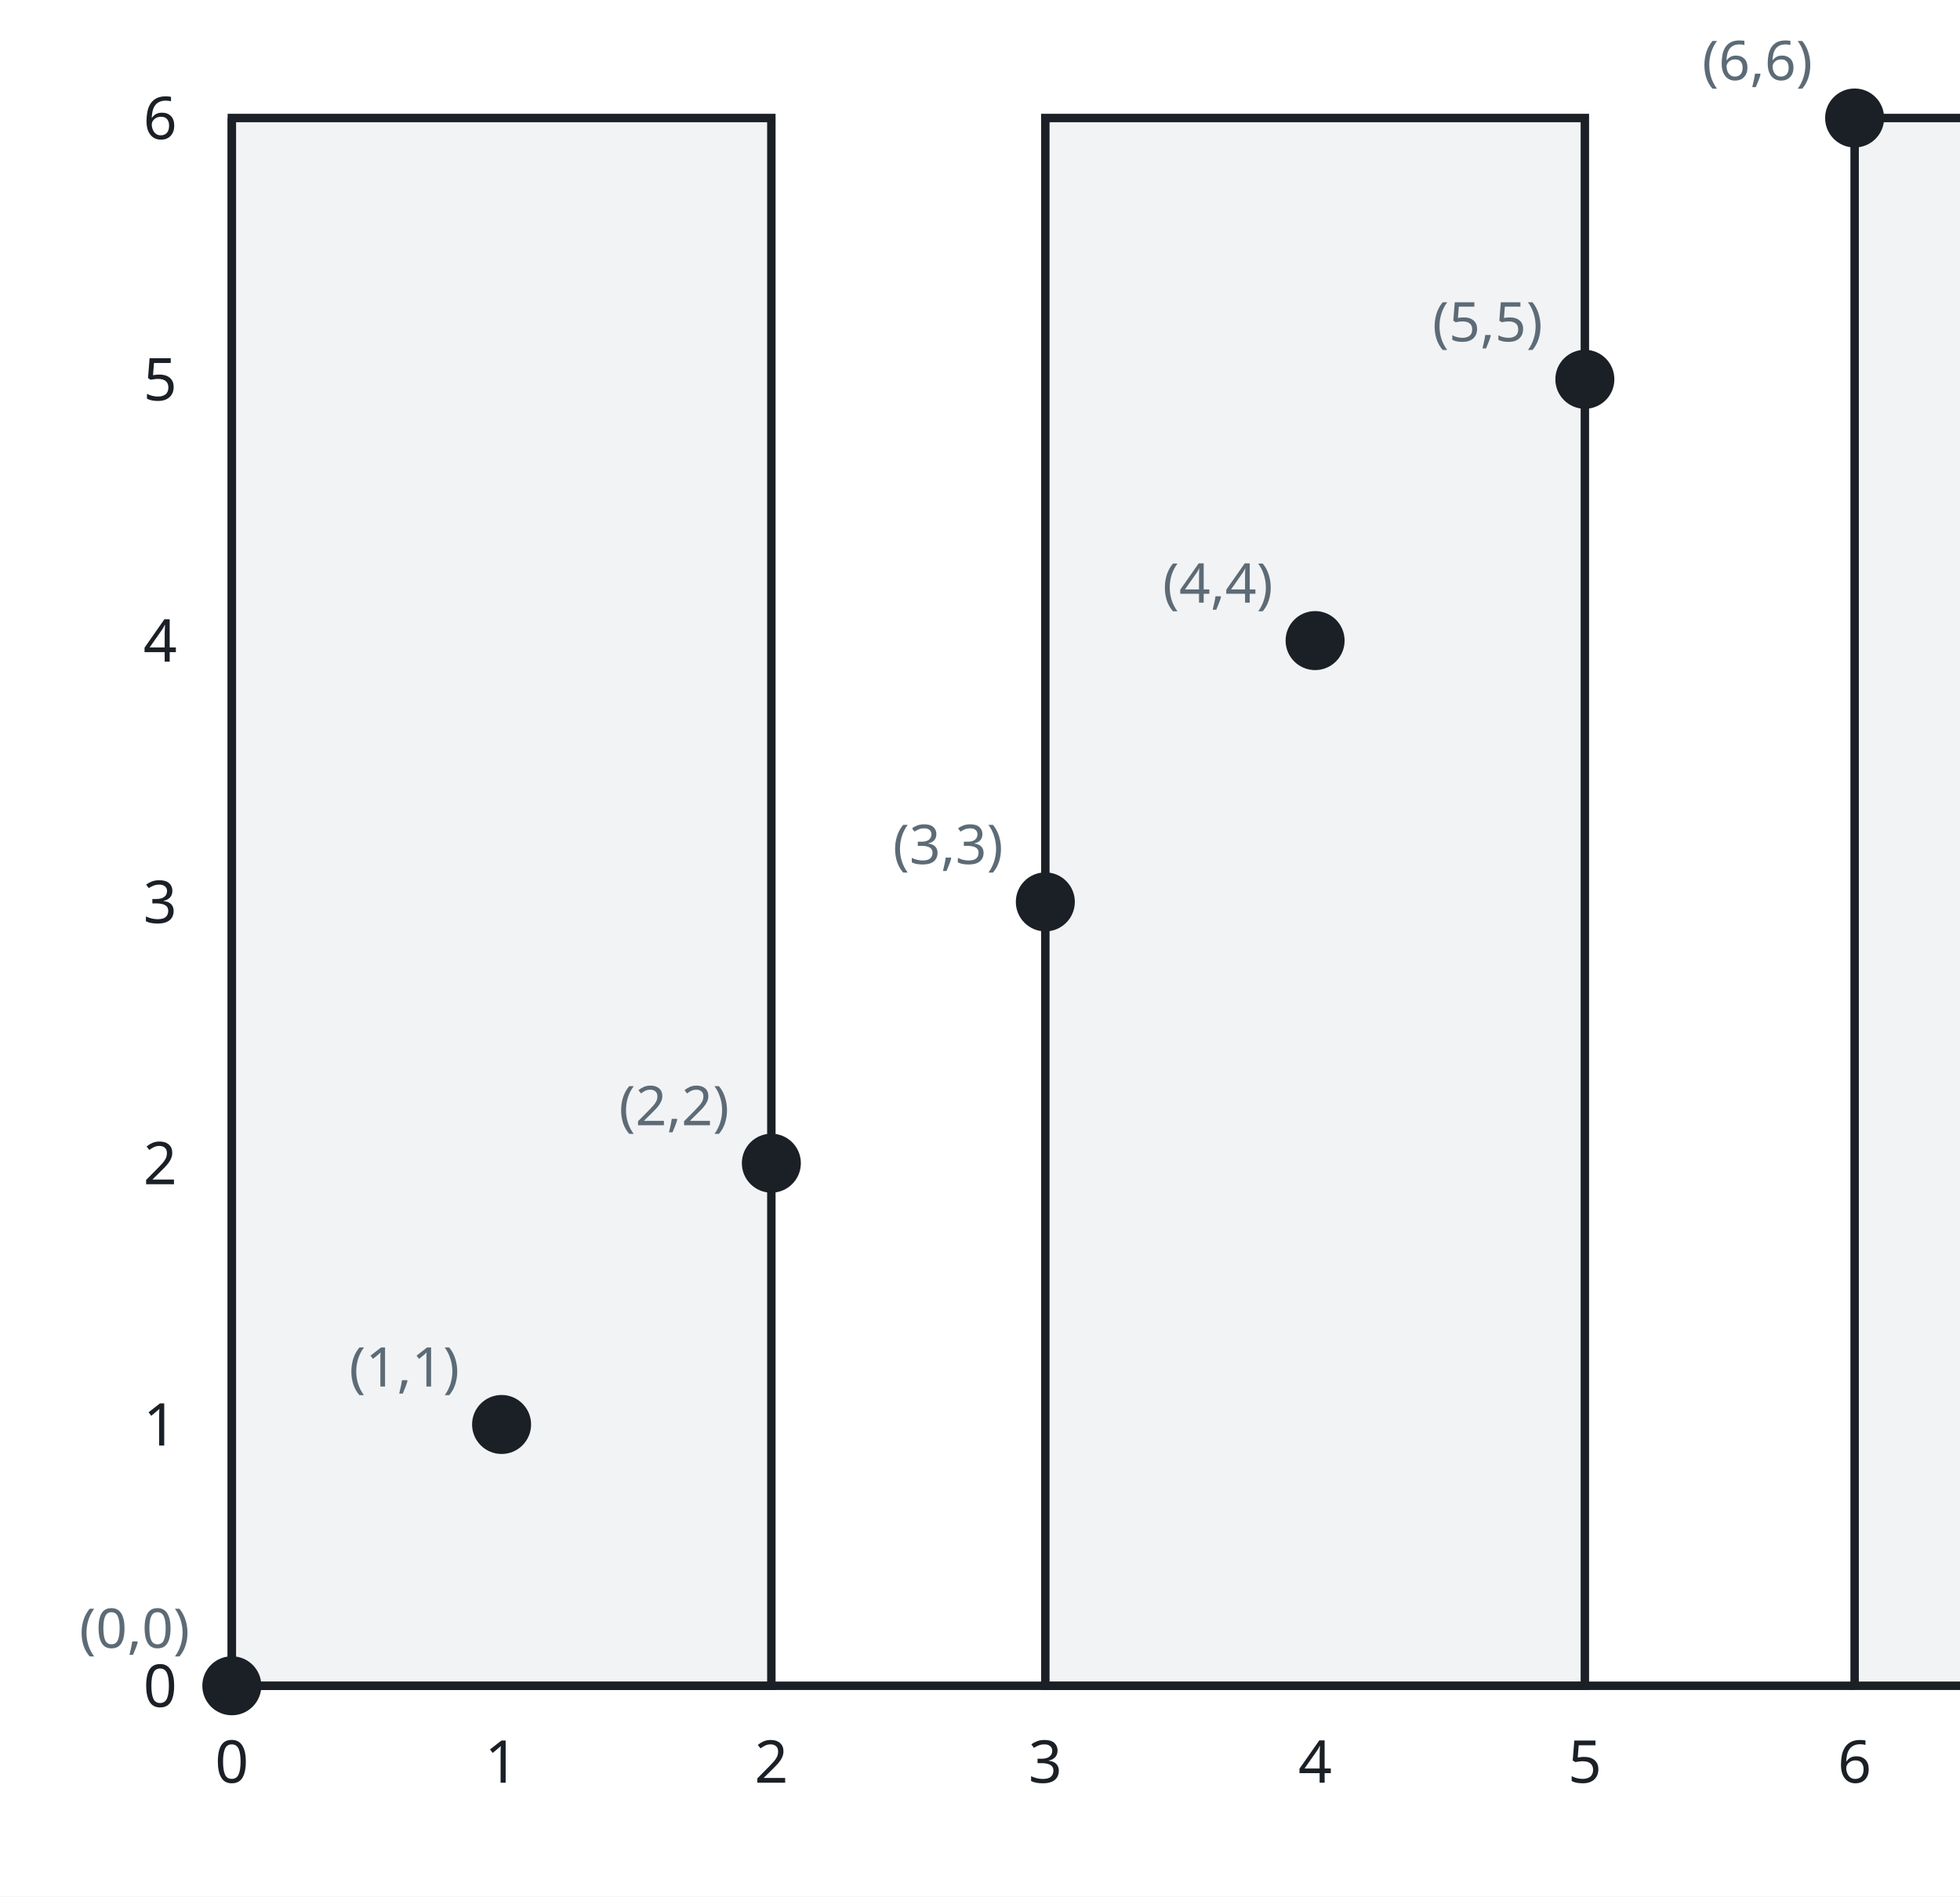
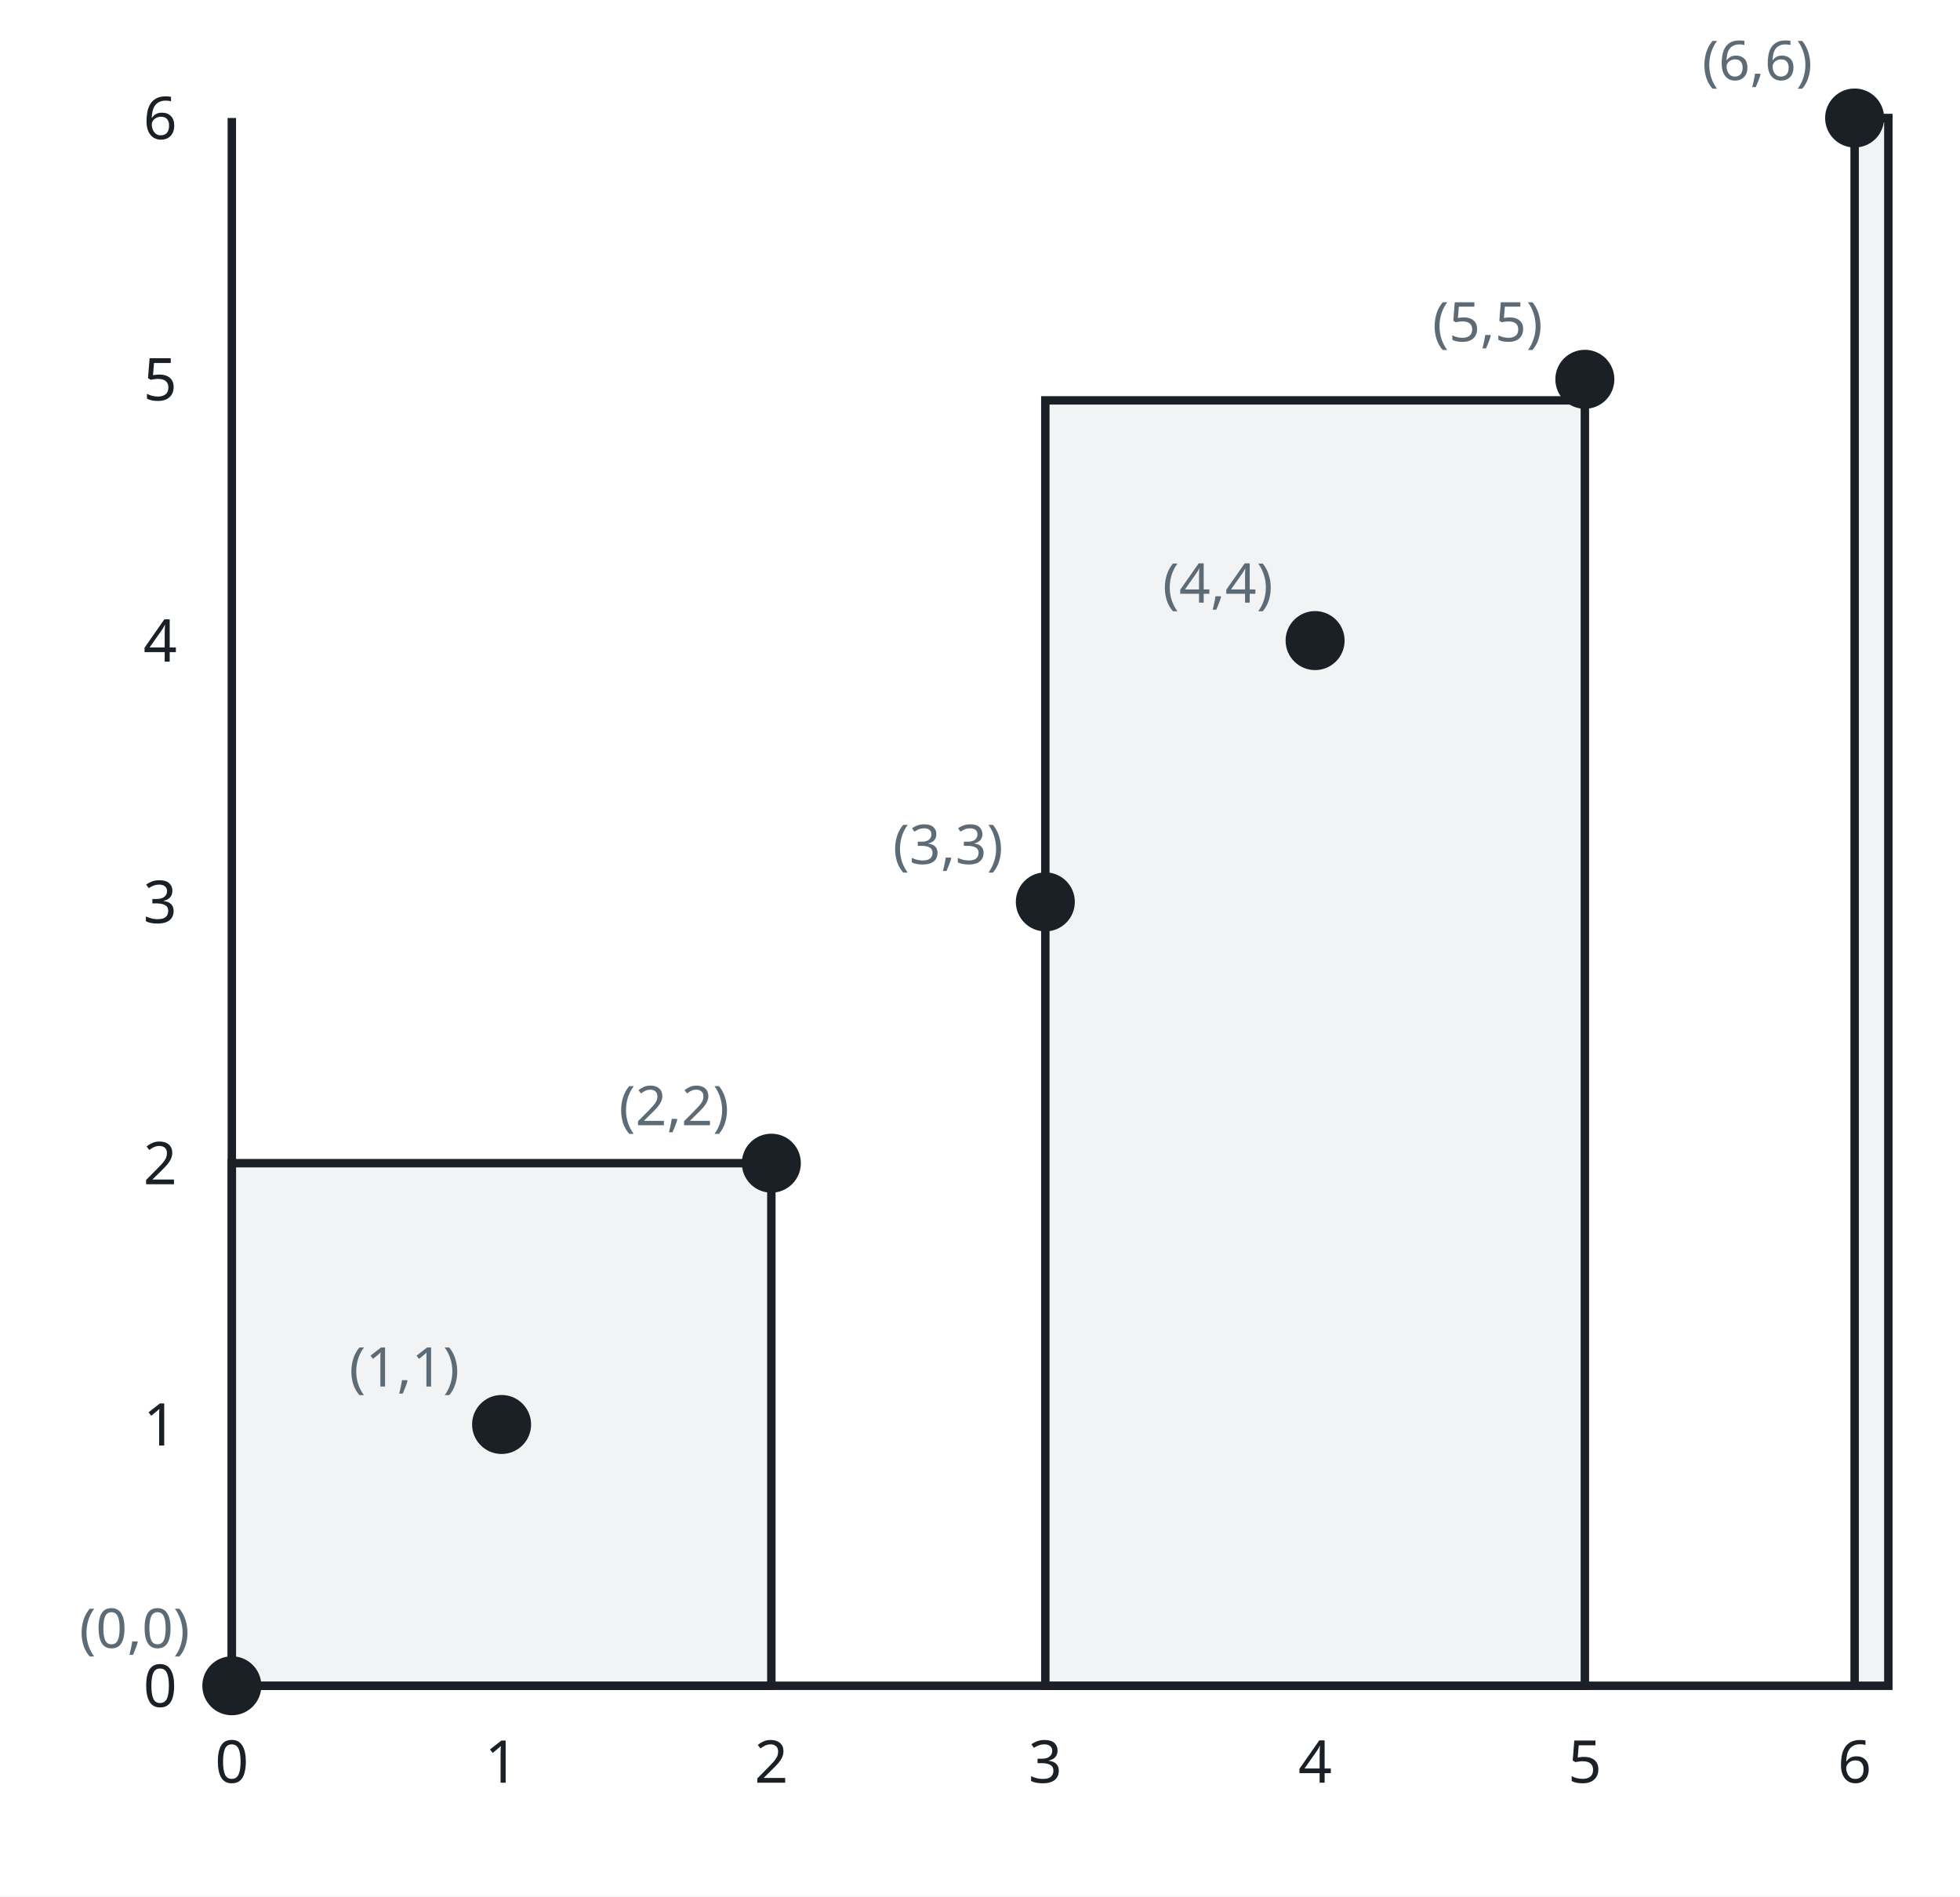
<svg xmlns="http://www.w3.org/2000/svg" viewBox="0 0 465 450" font-family="IBM Plex Sans, system-ui, sans-serif" font-size="14">
  <rect width="100%" height="100%" fill="#ffffff" />
  <line x1="55" y1="28" x2="55" y2="400" stroke="#1a2026" stroke-width="2" />
  <line x1="55" y1="400" x2="440" y2="400" stroke="#1a2026" stroke-width="2" />
  <text x="55" y="423" text-anchor="middle" fill="#1a2026">0</text>
  <text x="119" y="423" text-anchor="middle" fill="#1a2026">1</text>
  <text x="183" y="423" text-anchor="middle" fill="#1a2026">2</text>
  <text x="248" y="423" text-anchor="middle" fill="#1a2026">3</text>
  <text x="312" y="423" text-anchor="middle" fill="#1a2026">4</text>
  <text x="376" y="423" text-anchor="middle" fill="#1a2026">5</text>
  <text x="440" y="423" text-anchor="middle" fill="#1a2026">6</text>
  <text x="42" y="405" text-anchor="end" fill="#1a2026">0</text>
  <text x="42" y="343" text-anchor="end" fill="#1a2026">1</text>
  <text x="42" y="281" text-anchor="end" fill="#1a2026">2</text>
  <text x="42" y="219" text-anchor="end" fill="#1a2026">3</text>
  <text x="42" y="157" text-anchor="end" fill="#1a2026">4</text>
  <text x="42" y="95" text-anchor="end" fill="#1a2026">5</text>
  <text x="42" y="33" text-anchor="end" fill="#1a2026">6</text>
-   <rect x="55" y="28" width="128" height="372" fill="#d9dde2" fill-opacity=".35" stroke="#1a2026" stroke-width="2" />
-   <rect x="248" y="28" width="128" height="372" fill="#d9dde2" fill-opacity=".35" stroke="#1a2026" stroke-width="2" />
-   <rect x="440" y="28" width="64" height="372" fill="#d9dde2" fill-opacity=".35" stroke="#1a2026" stroke-width="2" />
+   <rect x="55" y="276" width="128" height="124" fill="#d9dde2" fill-opacity=".35" stroke="#1a2026" stroke-width="2" />
+   <rect x="248" y="95" width="128" height="305" fill="#d9dde2" fill-opacity=".35" stroke="#1a2026" stroke-width="2" />
+   <rect x="440" y="28" width="8" height="372" fill="#d9dde2" fill-opacity=".35" stroke="#1a2026" stroke-width="2" />
  <circle cx="55" cy="400" r="7" fill="#1a2026" />
  <text x="45" y="391" text-anchor="end" fill="#5c6b76" font-size="13">(0,0)</text>
  <circle cx="119" cy="338" r="7" fill="#1a2026" />
  <text x="109" y="329" text-anchor="end" fill="#5c6b76" font-size="13">(1,1)</text>
  <circle cx="183" cy="276" r="7" fill="#1a2026" />
  <text x="173" y="267" text-anchor="end" fill="#5c6b76" font-size="13">(2,2)</text>
  <circle cx="248" cy="214" r="7" fill="#1a2026" />
  <text x="238" y="205" text-anchor="end" fill="#5c6b76" font-size="13">(3,3)</text>
  <circle cx="312" cy="152" r="7" fill="#1a2026" />
  <text x="302" y="143" text-anchor="end" fill="#5c6b76" font-size="13">(4,4)</text>
  <circle cx="376" cy="90" r="7" fill="#1a2026" />
  <text x="366" y="81" text-anchor="end" fill="#5c6b76" font-size="13">(5,5)</text>
  <circle cx="440" cy="28" r="7" fill="#1a2026" />
  <text x="430" y="19" text-anchor="end" fill="#5c6b76" font-size="13">(6,6)</text>
</svg>
